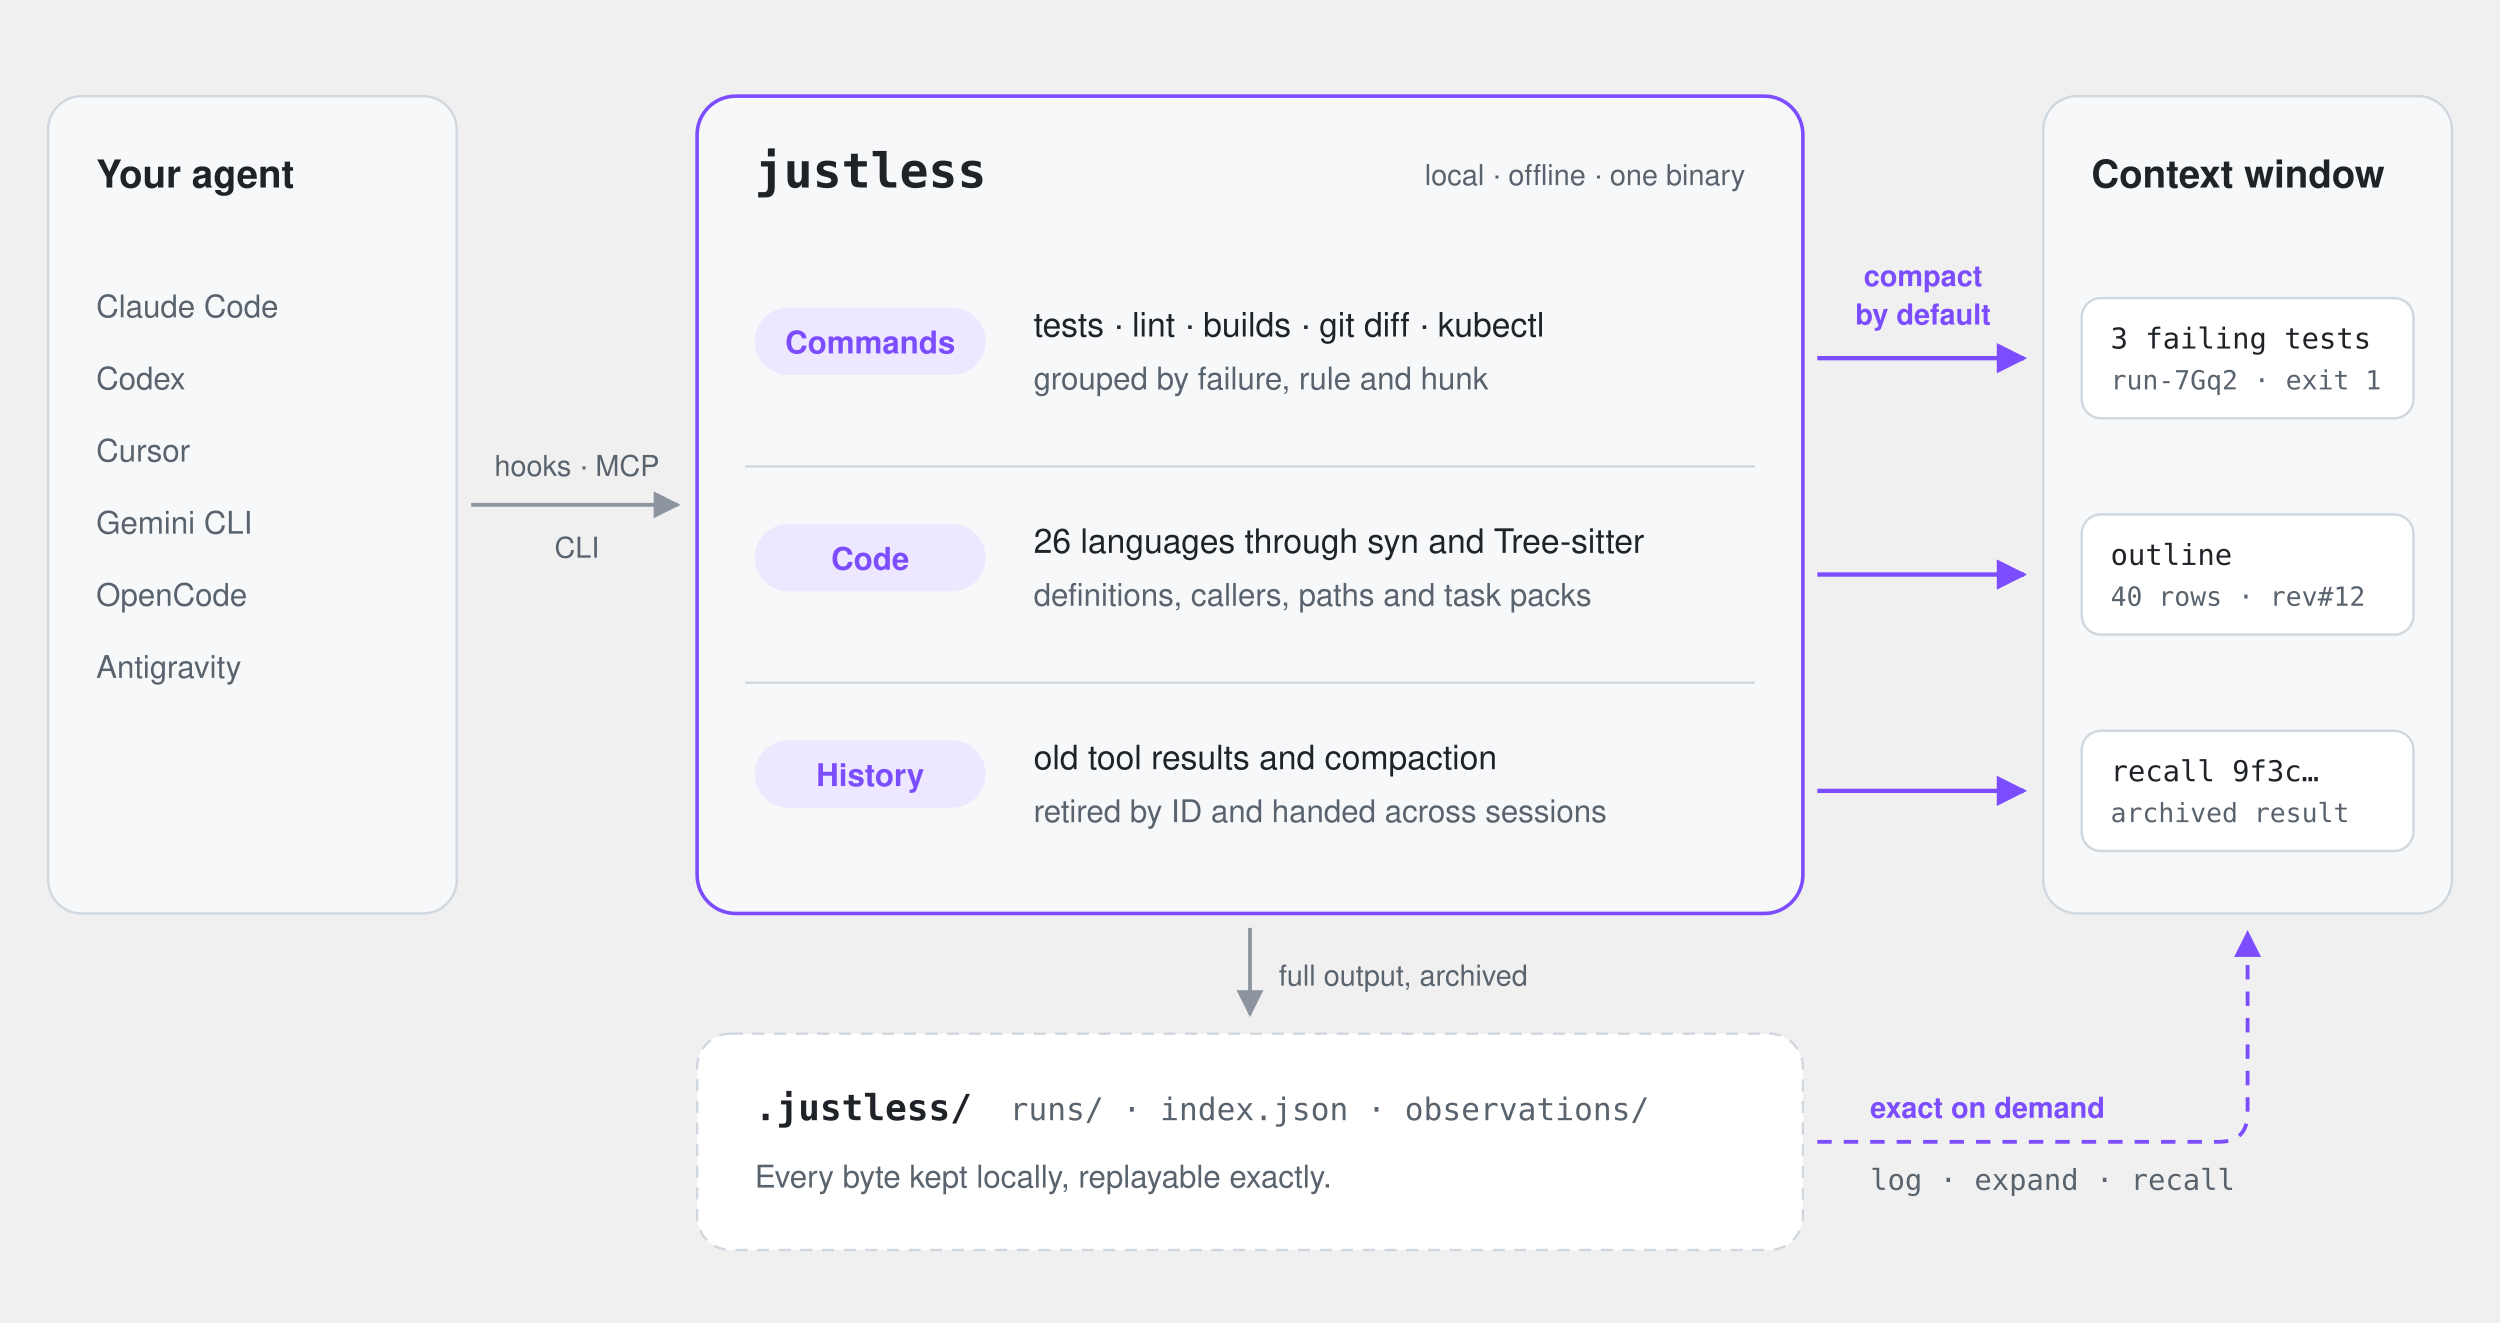
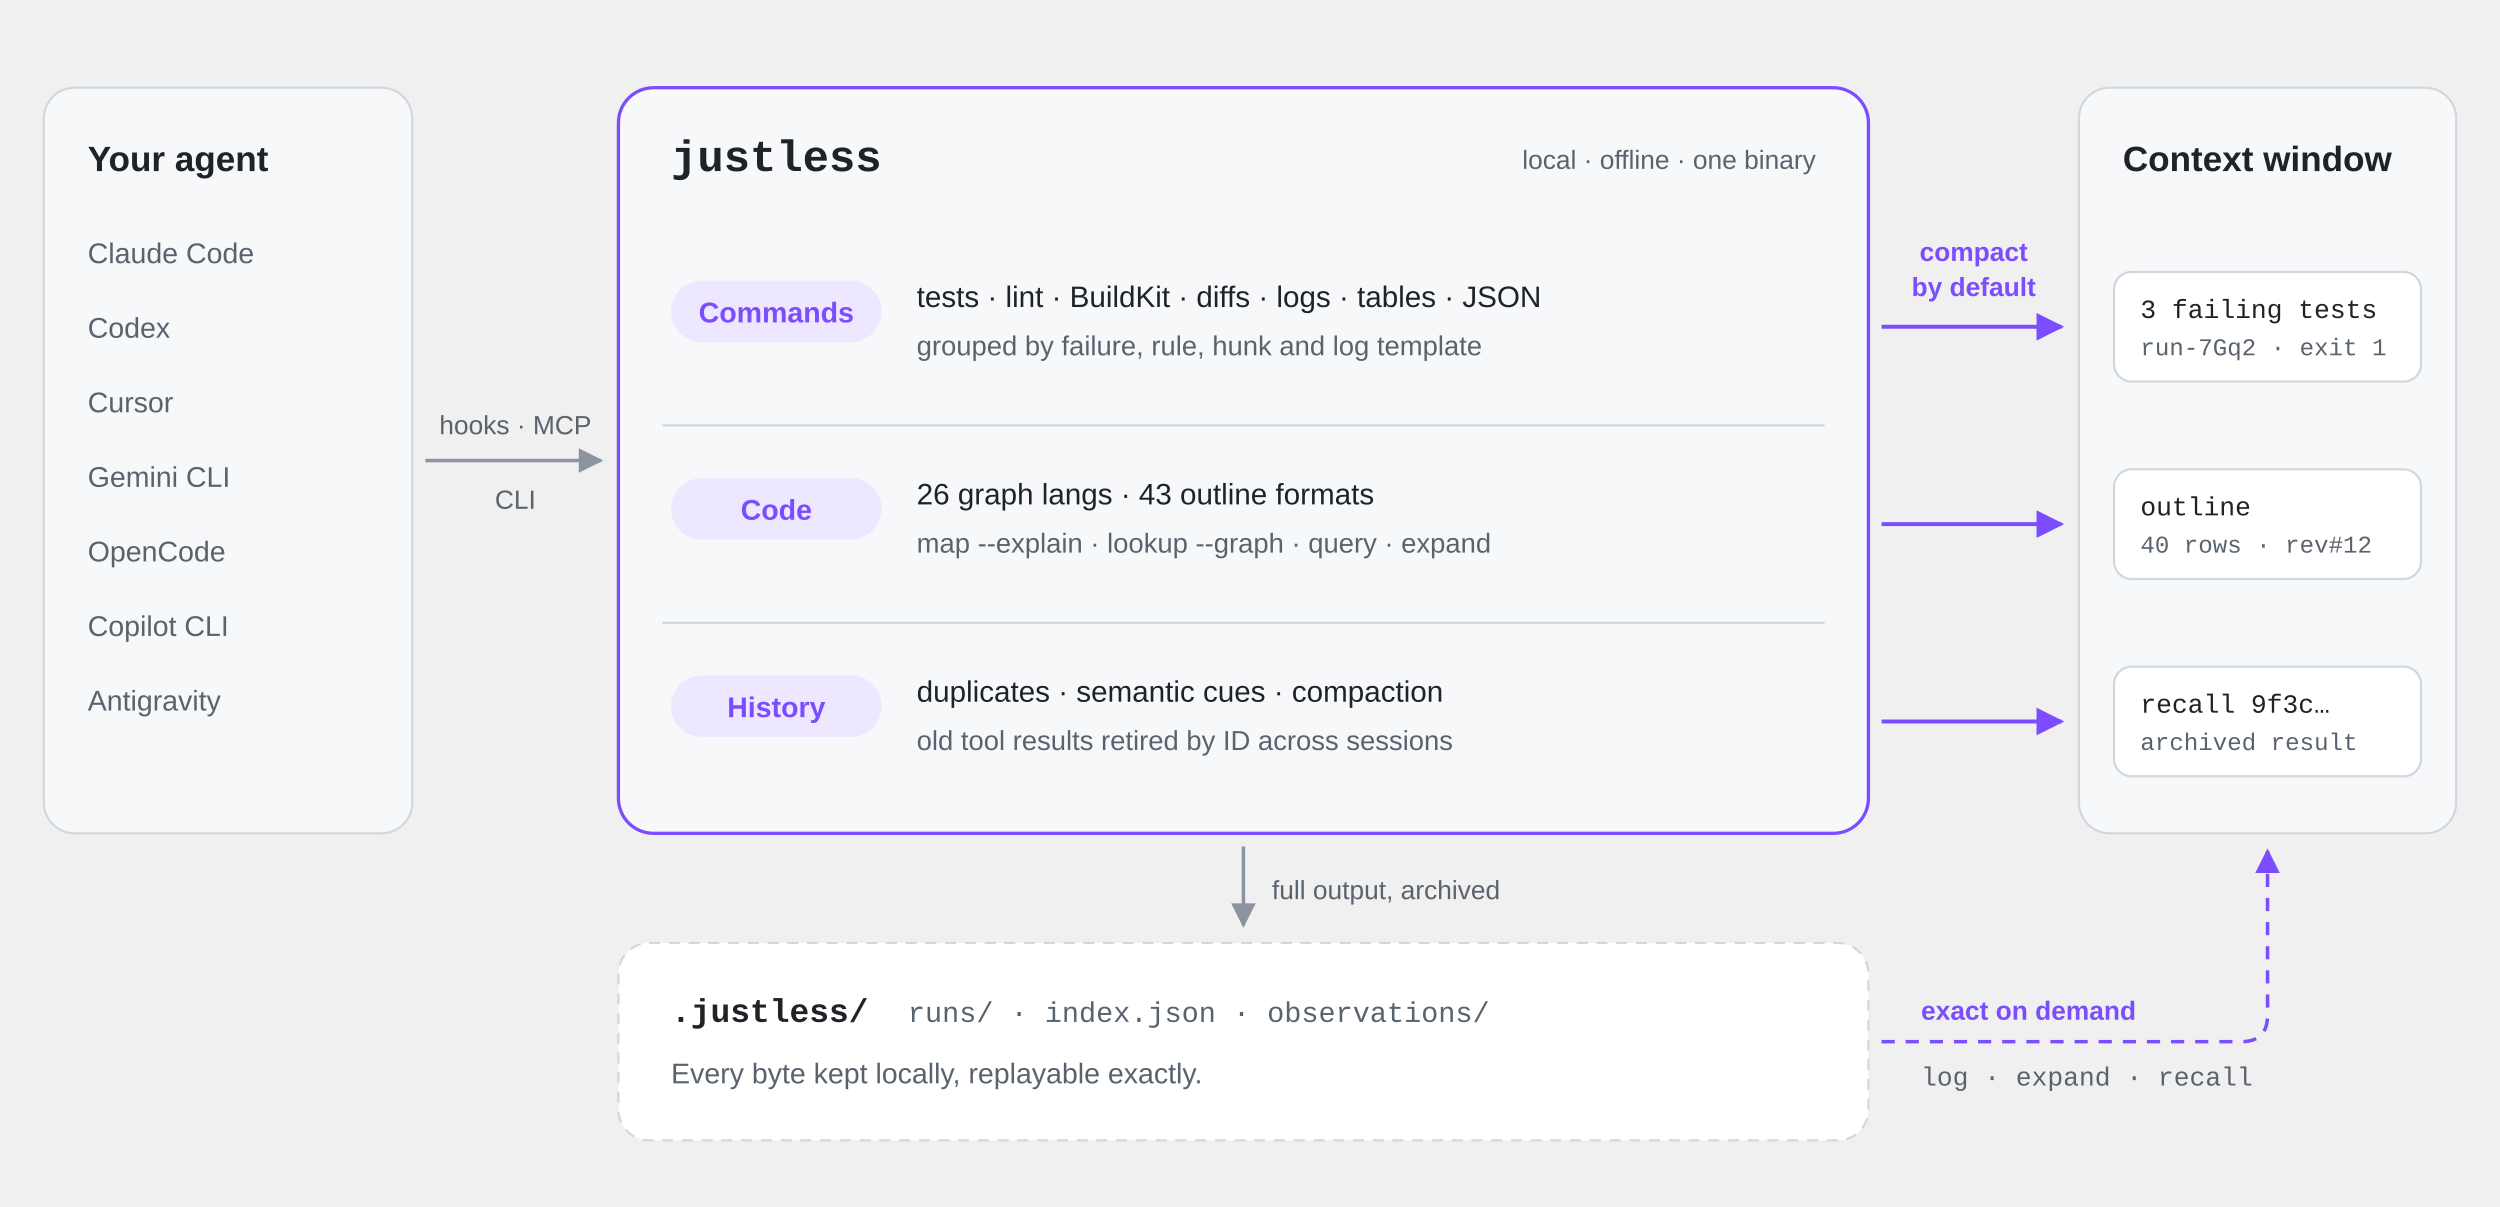
- <svg xmlns="http://www.w3.org/2000/svg" viewBox="0 0 1040 550" width="1040" height="550" role="img" aria-label="How Justless works">
+ <svg xmlns="http://www.w3.org/2000/svg" viewBox="0 0 1140 550" width="1140" height="550" role="img" aria-labelledby="t d">
  <defs>
    <marker id="arrow" viewBox="0 0 10 10" refX="9" refY="5" markerWidth="7" markerHeight="7" orient="auto-start-reverse">
      <path d="M0 0 L10 5 L0 10 z" fill="#8c959f" />
    </marker>
    <marker id="arrow-accent" viewBox="0 0 10 10" refX="9" refY="5" markerWidth="7" markerHeight="7" orient="auto-start-reverse">
      <path d="M0 0 L10 5 L0 10 z" fill="#7c4dff" />
    </marker>
  </defs>
-   <rect x="20" y="40" width="170" height="340" rx="14" fill="#f6f8fa" stroke="#d0d7de" />
-   <text x="40" y="78" font-family="-apple-system, BlinkMacSystemFont, 'Segoe UI', Helvetica, Arial, sans-serif" font-size="16" font-weight="600" fill="#1f2328" text-anchor="start">Your agent</text>
-   <text x="40" y="132" font-family="-apple-system, BlinkMacSystemFont, 'Segoe UI', Helvetica, Arial, sans-serif" font-size="13" font-weight="400" fill="#59636e" text-anchor="start">Claude Code</text>
-   <text x="40" y="162" font-family="-apple-system, BlinkMacSystemFont, 'Segoe UI', Helvetica, Arial, sans-serif" font-size="13" font-weight="400" fill="#59636e" text-anchor="start">Codex</text>
-   <text x="40" y="192" font-family="-apple-system, BlinkMacSystemFont, 'Segoe UI', Helvetica, Arial, sans-serif" font-size="13" font-weight="400" fill="#59636e" text-anchor="start">Cursor</text>
-   <text x="40" y="222" font-family="-apple-system, BlinkMacSystemFont, 'Segoe UI', Helvetica, Arial, sans-serif" font-size="13" font-weight="400" fill="#59636e" text-anchor="start">Gemini CLI</text>
-   <text x="40" y="252" font-family="-apple-system, BlinkMacSystemFont, 'Segoe UI', Helvetica, Arial, sans-serif" font-size="13" font-weight="400" fill="#59636e" text-anchor="start">OpenCode</text>
-   <text x="40" y="282" font-family="-apple-system, BlinkMacSystemFont, 'Segoe UI', Helvetica, Arial, sans-serif" font-size="13" font-weight="400" fill="#59636e" text-anchor="start">Antigravity</text>
-   <rect x="290" y="40" width="460" height="340" rx="16" fill="#f6f8fa" stroke="#7c4dff" stroke-width="1.5" />
-   <text x="314" y="78" font-family="ui-monospace, SFMono-Regular, Menlo, Consolas, monospace" font-size="20" font-weight="700" fill="#1f2328" text-anchor="start">justless</text>
-   <text x="726" y="77" font-family="-apple-system, BlinkMacSystemFont, 'Segoe UI', Helvetica, Arial, sans-serif" font-size="12" font-weight="400" fill="#59636e" text-anchor="end">local · offline · one binary</text>
-   <rect x="314" y="128" width="96" height="28" rx="14" fill="#ede7ff" />
-   <text x="362" y="147" font-family="-apple-system, BlinkMacSystemFont, 'Segoe UI', Helvetica, Arial, sans-serif" font-size="13" font-weight="600" fill="#7c4dff" text-anchor="middle">Commands</text>
-   <text x="430" y="140" font-family="-apple-system, BlinkMacSystemFont, 'Segoe UI', Helvetica, Arial, sans-serif" font-size="14" font-weight="500" fill="#1f2328" text-anchor="start">tests · lint · builds · git diff · kubectl</text>
-   <text x="430" y="162" font-family="-apple-system, BlinkMacSystemFont, 'Segoe UI', Helvetica, Arial, sans-serif" font-size="13" font-weight="400" fill="#59636e" text-anchor="start">grouped by failure, rule and hunk</text>
-   <line x1="310" y1="194" x2="730" y2="194" stroke="#d0d7de" />
-   <rect x="314" y="218" width="96" height="28" rx="14" fill="#ede7ff" />
-   <text x="362" y="237" font-family="-apple-system, BlinkMacSystemFont, 'Segoe UI', Helvetica, Arial, sans-serif" font-size="13" font-weight="600" fill="#7c4dff" text-anchor="middle">Code</text>
-   <text x="430" y="230" font-family="-apple-system, BlinkMacSystemFont, 'Segoe UI', Helvetica, Arial, sans-serif" font-size="14" font-weight="500" fill="#1f2328" text-anchor="start">26 languages through syn and Tree-sitter</text>
-   <text x="430" y="252" font-family="-apple-system, BlinkMacSystemFont, 'Segoe UI', Helvetica, Arial, sans-serif" font-size="13" font-weight="400" fill="#59636e" text-anchor="start">definitions, callers, paths and task packs</text>
-   <line x1="310" y1="284" x2="730" y2="284" stroke="#d0d7de" />
-   <rect x="314" y="308" width="96" height="28" rx="14" fill="#ede7ff" />
-   <text x="362" y="327" font-family="-apple-system, BlinkMacSystemFont, 'Segoe UI', Helvetica, Arial, sans-serif" font-size="13" font-weight="600" fill="#7c4dff" text-anchor="middle">History</text>
-   <text x="430" y="320" font-family="-apple-system, BlinkMacSystemFont, 'Segoe UI', Helvetica, Arial, sans-serif" font-size="14" font-weight="500" fill="#1f2328" text-anchor="start">old tool results and compaction</text>
-   <text x="430" y="342" font-family="-apple-system, BlinkMacSystemFont, 'Segoe UI', Helvetica, Arial, sans-serif" font-size="13" font-weight="400" fill="#59636e" text-anchor="start">retired by ID and handed across sessions</text>
-   <rect x="850" y="40" width="170" height="340" rx="14" fill="#f6f8fa" stroke="#d0d7de" />
-   <text x="870" y="78" font-family="-apple-system, BlinkMacSystemFont, 'Segoe UI', Helvetica, Arial, sans-serif" font-size="16" font-weight="600" fill="#1f2328" text-anchor="start">Context window</text>
-   <rect x="866" y="124" width="138" height="50" rx="8" fill="#ffffff" stroke="#d0d7de" />
-   <text x="878" y="145" font-family="ui-monospace, SFMono-Regular, Menlo, Consolas, monospace" font-size="12" font-weight="400" fill="#1f2328" text-anchor="start">3 failing tests</text>
-   <text x="878" y="162" font-family="ui-monospace, SFMono-Regular, Menlo, Consolas, monospace" font-size="11" font-weight="400" fill="#59636e" text-anchor="start">run-7Gq2 · exit 1</text>
-   <path d="M756 149 L842 149" stroke="#7c4dff" stroke-width="1.8" fill="none" marker-end="url(#arrow-accent)" />
-   <rect x="866" y="214" width="138" height="50" rx="8" fill="#ffffff" stroke="#d0d7de" />
-   <text x="878" y="235" font-family="ui-monospace, SFMono-Regular, Menlo, Consolas, monospace" font-size="12" font-weight="400" fill="#1f2328" text-anchor="start">outline</text>
-   <text x="878" y="252" font-family="ui-monospace, SFMono-Regular, Menlo, Consolas, monospace" font-size="11" font-weight="400" fill="#59636e" text-anchor="start">40 rows · rev#12</text>
-   <path d="M756 239 L842 239" stroke="#7c4dff" stroke-width="1.8" fill="none" marker-end="url(#arrow-accent)" />
-   <rect x="866" y="304" width="138" height="50" rx="8" fill="#ffffff" stroke="#d0d7de" />
-   <text x="878" y="325" font-family="ui-monospace, SFMono-Regular, Menlo, Consolas, monospace" font-size="12" font-weight="400" fill="#1f2328" text-anchor="start">recall 9f3c…</text>
-   <text x="878" y="342" font-family="ui-monospace, SFMono-Regular, Menlo, Consolas, monospace" font-size="11" font-weight="400" fill="#59636e" text-anchor="start">archived result</text>
-   <path d="M756 329 L842 329" stroke="#7c4dff" stroke-width="1.8" fill="none" marker-end="url(#arrow-accent)" />
-   <path d="M196 210 L282 210" stroke="#8c959f" stroke-width="1.6" fill="none" marker-end="url(#arrow)" />
-   <text x="240" y="198" font-family="-apple-system, BlinkMacSystemFont, 'Segoe UI', Helvetica, Arial, sans-serif" font-size="12" font-weight="400" fill="#59636e" text-anchor="middle">hooks · MCP</text>
-   <text x="240" y="232" font-family="-apple-system, BlinkMacSystemFont, 'Segoe UI', Helvetica, Arial, sans-serif" font-size="12" font-weight="400" fill="#59636e" text-anchor="middle">CLI</text>
-   <text x="800" y="119" font-family="-apple-system, BlinkMacSystemFont, 'Segoe UI', Helvetica, Arial, sans-serif" font-size="12" font-weight="600" fill="#7c4dff" text-anchor="middle">compact</text>
-   <text x="800" y="135" font-family="-apple-system, BlinkMacSystemFont, 'Segoe UI', Helvetica, Arial, sans-serif" font-size="12" font-weight="600" fill="#7c4dff" text-anchor="middle">by default</text>
-   <path d="M520 386 L520 422" stroke="#8c959f" stroke-width="1.6" fill="none" marker-end="url(#arrow)" />
-   <text x="532" y="410" font-family="-apple-system, BlinkMacSystemFont, 'Segoe UI', Helvetica, Arial, sans-serif" font-size="12" font-weight="400" fill="#59636e" text-anchor="start">full output, archived</text>
-   <rect x="290" y="430" width="460" height="90" rx="14" fill="#ffffff" stroke="#d0d7de" stroke-dasharray="5 4" />
-   <text x="314" y="466" font-family="ui-monospace, SFMono-Regular, Menlo, Consolas, monospace" font-size="15" font-weight="600" fill="#1f2328" text-anchor="start">.justless/</text>
-   <text x="420" y="466" font-family="ui-monospace, SFMono-Regular, Menlo, Consolas, monospace" font-size="13" font-weight="400" fill="#59636e" text-anchor="start">runs/ · index.json · observations/</text>
-   <text x="314" y="494" font-family="-apple-system, BlinkMacSystemFont, 'Segoe UI', Helvetica, Arial, sans-serif" font-size="13" font-weight="400" fill="#59636e" text-anchor="start">Every byte kept locally, replayable exactly.</text>
-   <path d="M756 475 L923 475 Q935 475 935 463 L935 388" stroke="#7c4dff" stroke-width="1.6" stroke-dasharray="6 5" fill="none" marker-end="url(#arrow-accent)" />
-   <text x="778" y="465" font-family="-apple-system, BlinkMacSystemFont, 'Segoe UI', Helvetica, Arial, sans-serif" font-size="12" font-weight="600" fill="#7c4dff" text-anchor="start">exact on demand</text>
-   <text x="778" y="495" font-family="ui-monospace, SFMono-Regular, Menlo, Consolas, monospace" font-size="12" font-weight="400" fill="#59636e" text-anchor="start">log · expand · recall</text>
+   <rect x="20" y="40" width="168" height="340" rx="14" fill="#f6f8fa" stroke="#d0d7de" />
+   <text x="40" y="78" font-family="-apple-system, BlinkMacSystemFont, 'Segoe UI', 'Liberation Sans', 'DejaVu Sans', Helvetica, Arial, sans-serif" font-size="16" font-weight="600" fill="#1f2328" text-anchor="start">Your agent</text>
+   <text x="40" y="120" font-family="-apple-system, BlinkMacSystemFont, 'Segoe UI', 'Liberation Sans', 'DejaVu Sans', Helvetica, Arial, sans-serif" font-size="13" fill="#59636e" text-anchor="start">Claude Code</text>
+   <text x="40" y="154" font-family="-apple-system, BlinkMacSystemFont, 'Segoe UI', 'Liberation Sans', 'DejaVu Sans', Helvetica, Arial, sans-serif" font-size="13" fill="#59636e" text-anchor="start">Codex</text>
+   <text x="40" y="188" font-family="-apple-system, BlinkMacSystemFont, 'Segoe UI', 'Liberation Sans', 'DejaVu Sans', Helvetica, Arial, sans-serif" font-size="13" fill="#59636e" text-anchor="start">Cursor</text>
+   <text x="40" y="222" font-family="-apple-system, BlinkMacSystemFont, 'Segoe UI', 'Liberation Sans', 'DejaVu Sans', Helvetica, Arial, sans-serif" font-size="13" fill="#59636e" text-anchor="start">Gemini CLI</text>
+   <text x="40" y="256" font-family="-apple-system, BlinkMacSystemFont, 'Segoe UI', 'Liberation Sans', 'DejaVu Sans', Helvetica, Arial, sans-serif" font-size="13" fill="#59636e" text-anchor="start">OpenCode</text>
+   <text x="40" y="290" font-family="-apple-system, BlinkMacSystemFont, 'Segoe UI', 'Liberation Sans', 'DejaVu Sans', Helvetica, Arial, sans-serif" font-size="13" fill="#59636e" text-anchor="start">Copilot CLI</text>
+   <text x="40" y="324" font-family="-apple-system, BlinkMacSystemFont, 'Segoe UI', 'Liberation Sans', 'DejaVu Sans', Helvetica, Arial, sans-serif" font-size="13" fill="#59636e" text-anchor="start">Antigravity</text>
+   <rect x="282" y="40" width="570" height="340" rx="16" fill="#f6f8fa" stroke="#7c4dff" stroke-width="1.5" />
+   <text x="306" y="78" font-family="ui-monospace, SFMono-Regular, 'SF Mono', Menlo, Consolas, 'Liberation Mono', 'DejaVu Sans Mono', monospace" font-size="20" font-weight="700" fill="#1f2328" text-anchor="start">justless</text>
+   <text x="828" y="77" font-family="-apple-system, BlinkMacSystemFont, 'Segoe UI', 'Liberation Sans', 'DejaVu Sans', Helvetica, Arial, sans-serif" font-size="12" fill="#59636e" text-anchor="end">local · offline · one binary</text>
+   <rect x="306" y="128" width="96" height="28" rx="14" fill="#ede7ff" />
+   <text x="354" y="147" font-family="-apple-system, BlinkMacSystemFont, 'Segoe UI', 'Liberation Sans', 'DejaVu Sans', Helvetica, Arial, sans-serif" font-size="13" font-weight="600" fill="#7c4dff" text-anchor="middle">Commands</text>
+   <text x="418" y="140" font-family="-apple-system, BlinkMacSystemFont, 'Segoe UI', 'Liberation Sans', 'DejaVu Sans', Helvetica, Arial, sans-serif" font-size="13.5" font-weight="500" fill="#1f2328" text-anchor="start">tests · lint · BuildKit · diffs · logs · tables · JSON</text>
+   <text x="418" y="162" font-family="-apple-system, BlinkMacSystemFont, 'Segoe UI', 'Liberation Sans', 'DejaVu Sans', Helvetica, Arial, sans-serif" font-size="12.5" fill="#59636e" text-anchor="start">grouped by failure, rule, hunk and log template</text>
+   <line x1="302" y1="194" x2="832" y2="194" stroke="#d0d7de" />
+   <rect x="306" y="218" width="96" height="28" rx="14" fill="#ede7ff" />
+   <text x="354" y="237" font-family="-apple-system, BlinkMacSystemFont, 'Segoe UI', 'Liberation Sans', 'DejaVu Sans', Helvetica, Arial, sans-serif" font-size="13" font-weight="600" fill="#7c4dff" text-anchor="middle">Code</text>
+   <text x="418" y="230" font-family="-apple-system, BlinkMacSystemFont, 'Segoe UI', 'Liberation Sans', 'DejaVu Sans', Helvetica, Arial, sans-serif" font-size="13.5" font-weight="500" fill="#1f2328" text-anchor="start">26 graph langs · 43 outline formats</text>
+   <text x="418" y="252" font-family="-apple-system, BlinkMacSystemFont, 'Segoe UI', 'Liberation Sans', 'DejaVu Sans', Helvetica, Arial, sans-serif" font-size="12.5" fill="#59636e" text-anchor="start">map --explain · lookup --graph · query · expand</text>
+   <line x1="302" y1="284" x2="832" y2="284" stroke="#d0d7de" />
+   <rect x="306" y="308" width="96" height="28" rx="14" fill="#ede7ff" />
+   <text x="354" y="327" font-family="-apple-system, BlinkMacSystemFont, 'Segoe UI', 'Liberation Sans', 'DejaVu Sans', Helvetica, Arial, sans-serif" font-size="13" font-weight="600" fill="#7c4dff" text-anchor="middle">History</text>
+   <text x="418" y="320" font-family="-apple-system, BlinkMacSystemFont, 'Segoe UI', 'Liberation Sans', 'DejaVu Sans', Helvetica, Arial, sans-serif" font-size="13.5" font-weight="500" fill="#1f2328" text-anchor="start">duplicates · semantic cues · compaction</text>
+   <text x="418" y="342" font-family="-apple-system, BlinkMacSystemFont, 'Segoe UI', 'Liberation Sans', 'DejaVu Sans', Helvetica, Arial, sans-serif" font-size="12.5" fill="#59636e" text-anchor="start">old tool results retired by ID across sessions</text>
+   <rect x="948" y="40" width="172" height="340" rx="14" fill="#f6f8fa" stroke="#d0d7de" />
+   <text x="968" y="78" font-family="-apple-system, BlinkMacSystemFont, 'Segoe UI', 'Liberation Sans', 'DejaVu Sans', Helvetica, Arial, sans-serif" font-size="16" font-weight="600" fill="#1f2328" text-anchor="start">Context window</text>
+   <rect x="964" y="124" width="140" height="50" rx="8" fill="#ffffff" stroke="#d0d7de" />
+   <text x="976" y="145" font-family="ui-monospace, SFMono-Regular, 'SF Mono', Menlo, Consolas, 'Liberation Mono', 'DejaVu Sans Mono', monospace" font-size="12" fill="#1f2328" text-anchor="start">3 failing tests</text>
+   <text x="976" y="162" font-family="ui-monospace, SFMono-Regular, 'SF Mono', Menlo, Consolas, 'Liberation Mono', 'DejaVu Sans Mono', monospace" font-size="11" fill="#59636e" text-anchor="start">run-7Gq2 · exit 1</text>
+   <path d="M858 149 L940 149" stroke="#7c4dff" stroke-width="1.8" fill="none" marker-end="url(#arrow-accent)" />
+   <rect x="964" y="214" width="140" height="50" rx="8" fill="#ffffff" stroke="#d0d7de" />
+   <text x="976" y="235" font-family="ui-monospace, SFMono-Regular, 'SF Mono', Menlo, Consolas, 'Liberation Mono', 'DejaVu Sans Mono', monospace" font-size="12" fill="#1f2328" text-anchor="start">outline</text>
+   <text x="976" y="252" font-family="ui-monospace, SFMono-Regular, 'SF Mono', Menlo, Consolas, 'Liberation Mono', 'DejaVu Sans Mono', monospace" font-size="11" fill="#59636e" text-anchor="start">40 rows · rev#12</text>
+   <path d="M858 239 L940 239" stroke="#7c4dff" stroke-width="1.8" fill="none" marker-end="url(#arrow-accent)" />
+   <rect x="964" y="304" width="140" height="50" rx="8" fill="#ffffff" stroke="#d0d7de" />
+   <text x="976" y="325" font-family="ui-monospace, SFMono-Regular, 'SF Mono', Menlo, Consolas, 'Liberation Mono', 'DejaVu Sans Mono', monospace" font-size="12" fill="#1f2328" text-anchor="start">recall 9f3c…</text>
+   <text x="976" y="342" font-family="ui-monospace, SFMono-Regular, 'SF Mono', Menlo, Consolas, 'Liberation Mono', 'DejaVu Sans Mono', monospace" font-size="11" fill="#59636e" text-anchor="start">archived result</text>
+   <path d="M858 329 L940 329" stroke="#7c4dff" stroke-width="1.8" fill="none" marker-end="url(#arrow-accent)" />
+   <path d="M194 210 L274 210" stroke="#8c959f" stroke-width="1.6" fill="none" marker-end="url(#arrow)" />
+   <text x="235" y="198" font-family="-apple-system, BlinkMacSystemFont, 'Segoe UI', 'Liberation Sans', 'DejaVu Sans', Helvetica, Arial, sans-serif" font-size="12" fill="#59636e" text-anchor="middle">hooks · MCP</text>
+   <text x="235" y="232" font-family="-apple-system, BlinkMacSystemFont, 'Segoe UI', 'Liberation Sans', 'DejaVu Sans', Helvetica, Arial, sans-serif" font-size="12" fill="#59636e" text-anchor="middle">CLI</text>
+   <text x="900" y="119" font-family="-apple-system, BlinkMacSystemFont, 'Segoe UI', 'Liberation Sans', 'DejaVu Sans', Helvetica, Arial, sans-serif" font-size="12" font-weight="600" fill="#7c4dff" text-anchor="middle">compact</text>
+   <text x="900" y="135" font-family="-apple-system, BlinkMacSystemFont, 'Segoe UI', 'Liberation Sans', 'DejaVu Sans', Helvetica, Arial, sans-serif" font-size="12" font-weight="600" fill="#7c4dff" text-anchor="middle">by default</text>
+   <path d="M567 386 L567 422" stroke="#8c959f" stroke-width="1.6" fill="none" marker-end="url(#arrow)" />
+   <text x="580" y="410" font-family="-apple-system, BlinkMacSystemFont, 'Segoe UI', 'Liberation Sans', 'DejaVu Sans', Helvetica, Arial, sans-serif" font-size="12" fill="#59636e" text-anchor="start">full output, archived</text>
+   <rect x="282" y="430" width="570" height="90" rx="14" fill="#ffffff" stroke="#d0d7de" stroke-dasharray="5 4" />
+   <text x="306" y="466" font-family="ui-monospace, SFMono-Regular, 'SF Mono', Menlo, Consolas, 'Liberation Mono', 'DejaVu Sans Mono', monospace" font-size="15" font-weight="600" fill="#1f2328" text-anchor="start">.justless/</text>
+   <text x="414" y="466" font-family="ui-monospace, SFMono-Regular, 'SF Mono', Menlo, Consolas, 'Liberation Mono', 'DejaVu Sans Mono', monospace" font-size="13" fill="#59636e" text-anchor="start">runs/ · index.json · observations/</text>
+   <text x="306" y="494" font-family="-apple-system, BlinkMacSystemFont, 'Segoe UI', 'Liberation Sans', 'DejaVu Sans', Helvetica, Arial, sans-serif" font-size="13" fill="#59636e" text-anchor="start">Every byte kept locally, replayable exactly.</text>
+   <path d="M858 475 L1022 475 Q1034 475 1034 463 L1034 388" stroke="#7c4dff" stroke-width="1.6" stroke-dasharray="6 5" fill="none" marker-end="url(#arrow-accent)" />
+   <text x="876" y="465" font-family="-apple-system, BlinkMacSystemFont, 'Segoe UI', 'Liberation Sans', 'DejaVu Sans', Helvetica, Arial, sans-serif" font-size="12" font-weight="600" fill="#7c4dff" text-anchor="start">exact on demand</text>
+   <text x="876" y="495" font-family="ui-monospace, SFMono-Regular, 'SF Mono', Menlo, Consolas, 'Liberation Mono', 'DejaVu Sans Mono', monospace" font-size="12" fill="#59636e" text-anchor="start">log · expand · recall</text>
</svg>
